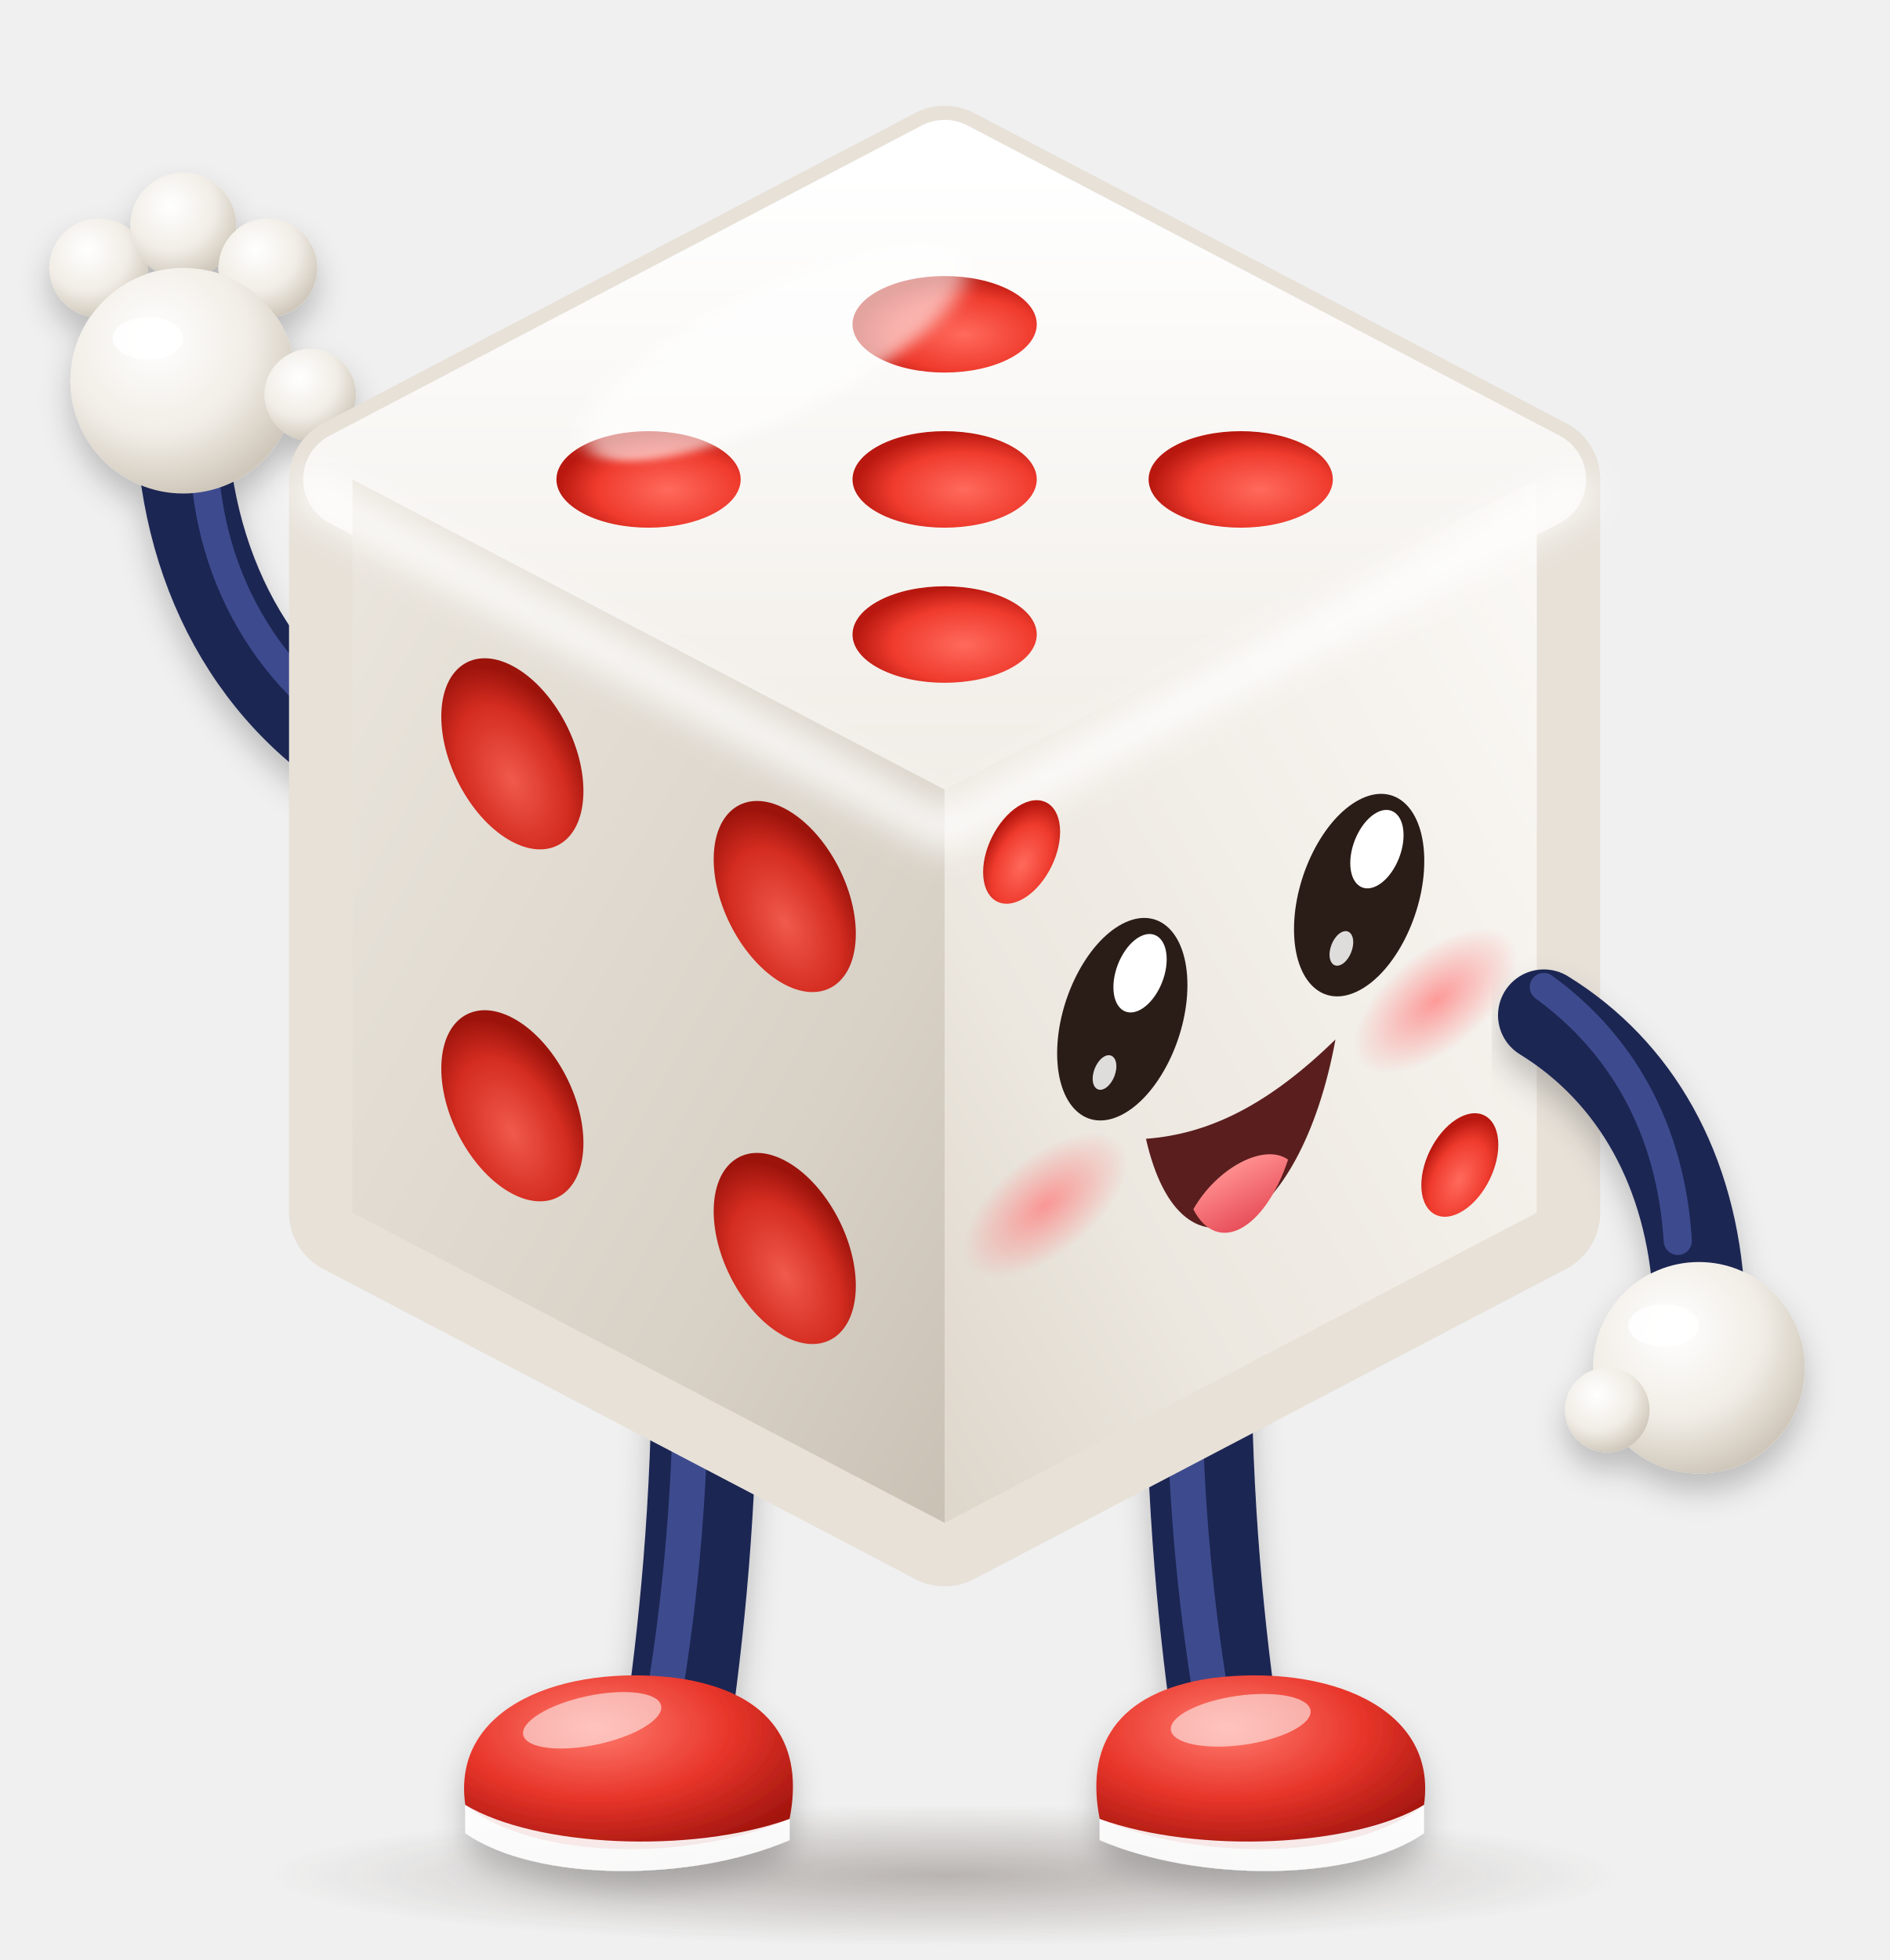
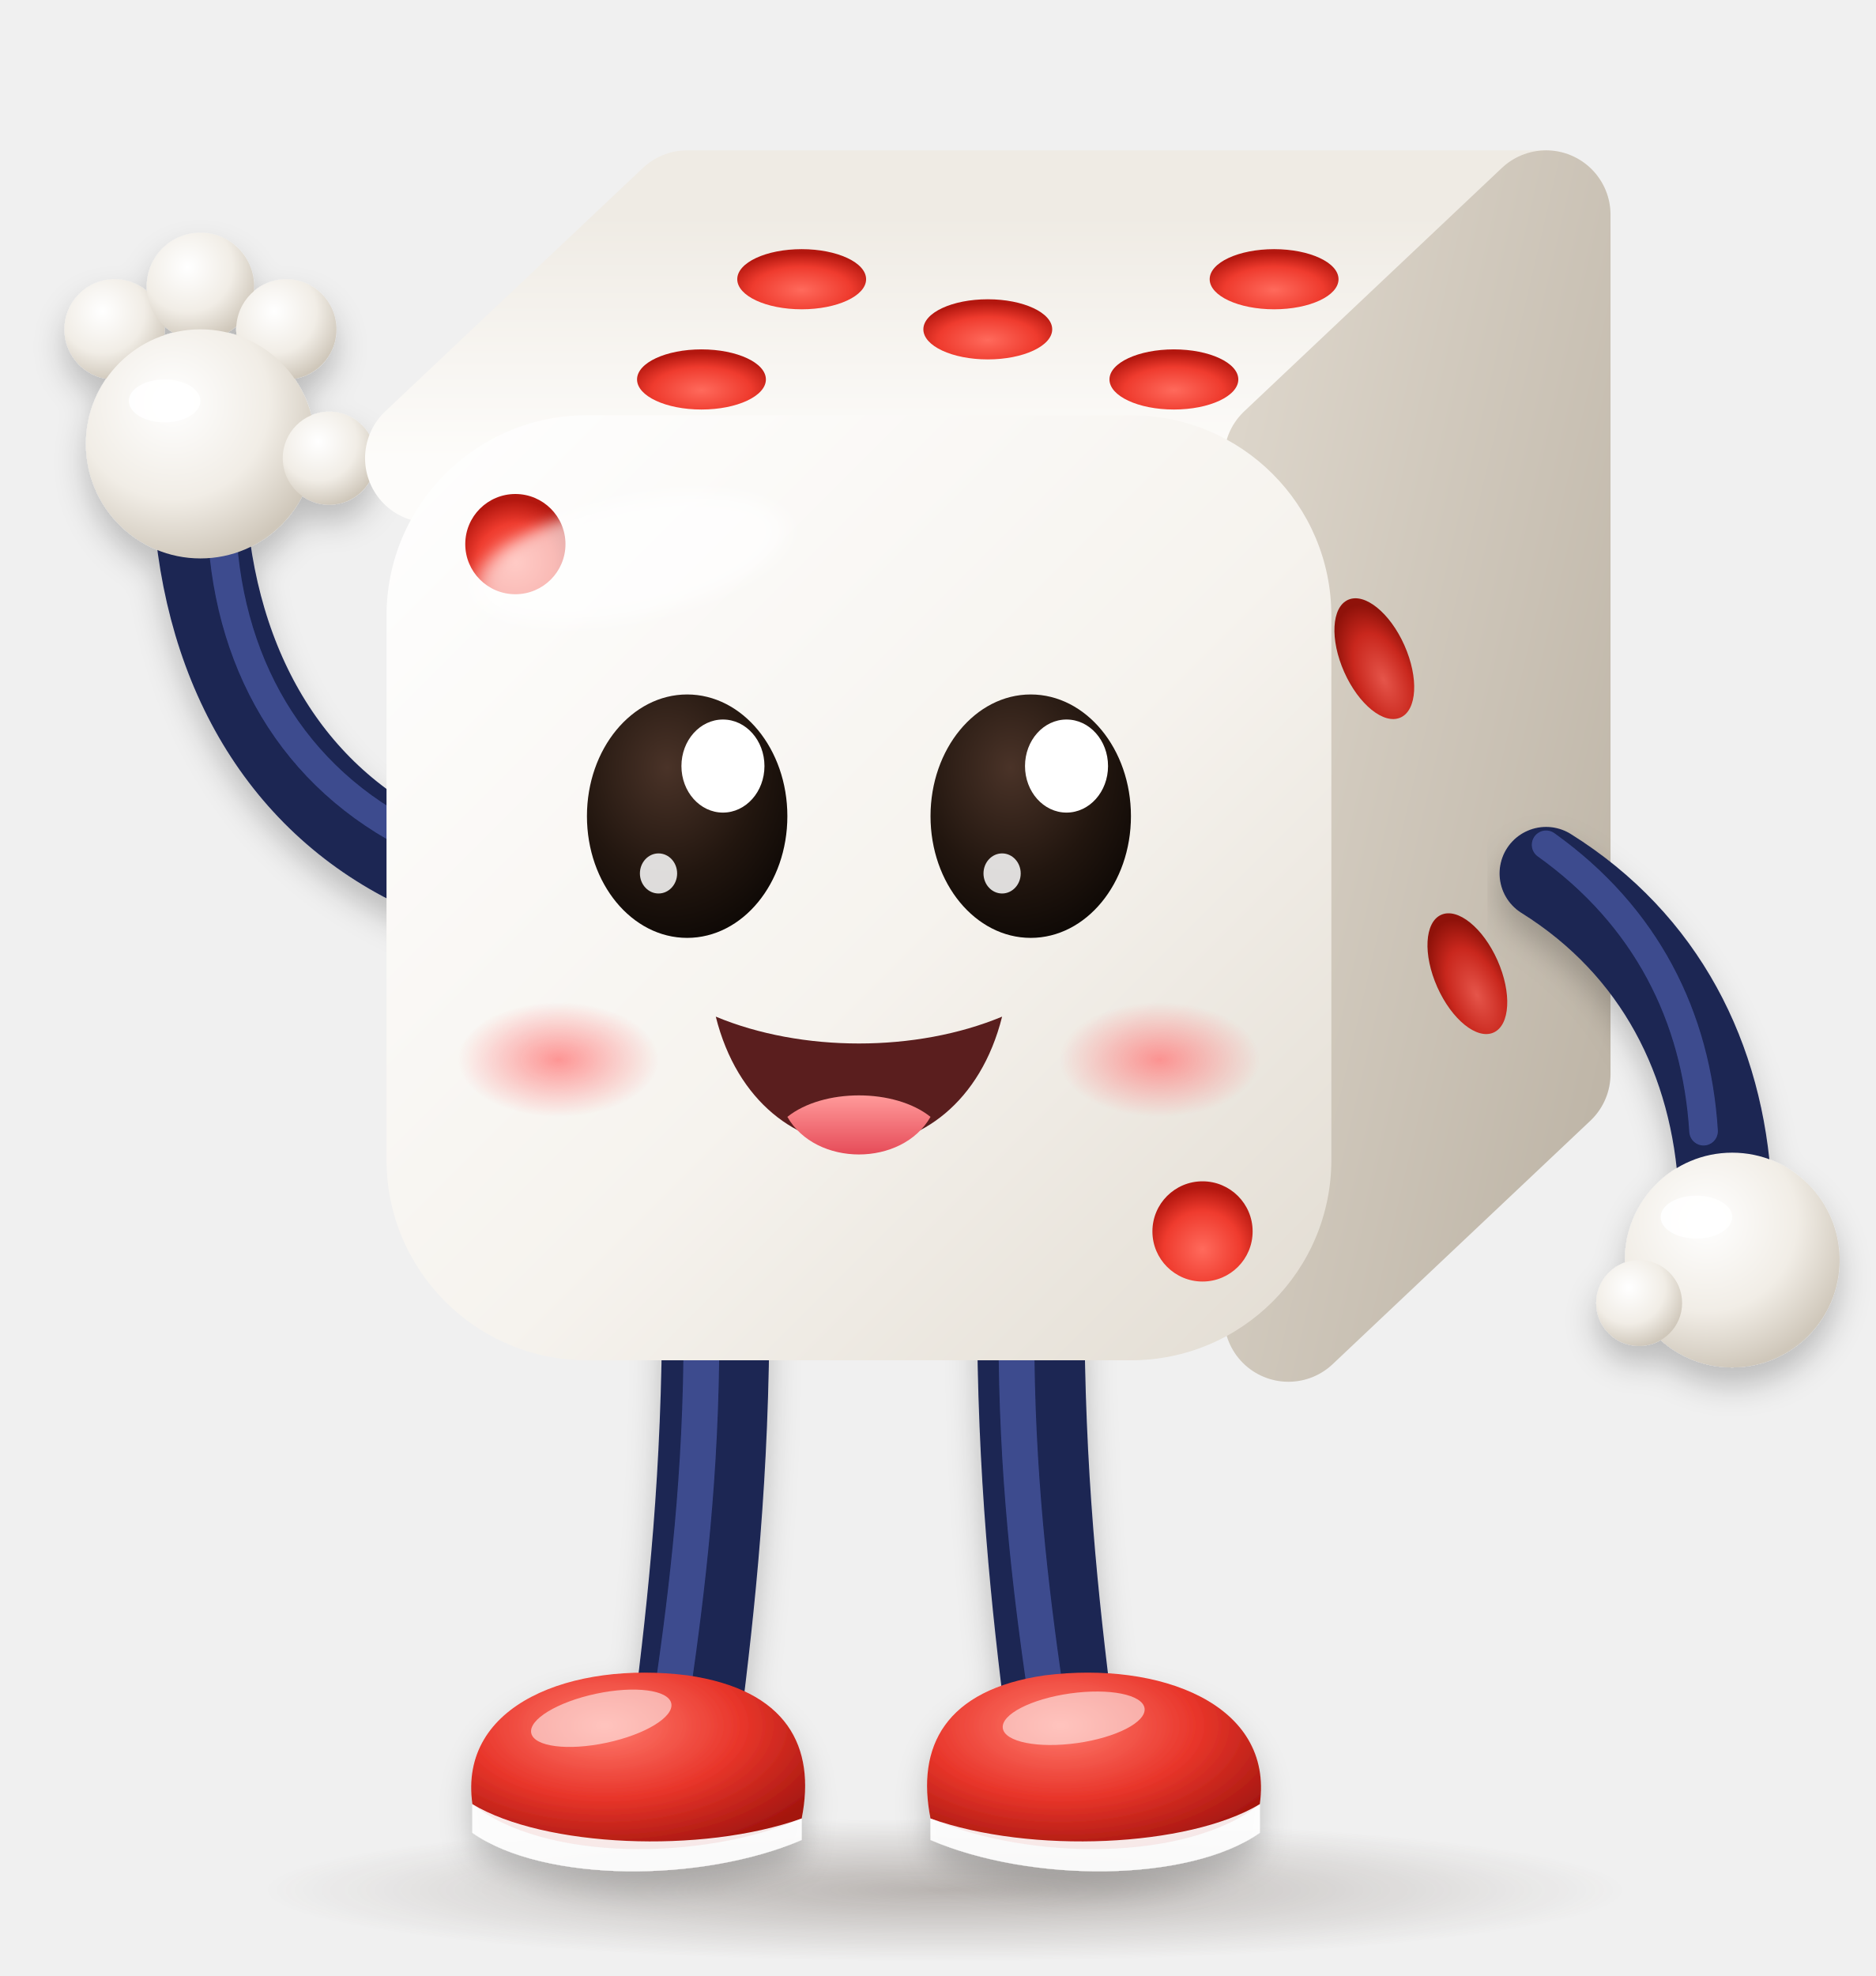
- <svg xmlns="http://www.w3.org/2000/svg" viewBox="-14 6 268 278">
+ <svg xmlns="http://www.w3.org/2000/svg" viewBox="-16 10 262 276">
  <defs>
-     <linearGradient id="top" x1="0" y1="0" x2="0" y2="1">
+     <linearGradient id="fr" x1="0" y1="0" x2="1" y2="1">
      <stop offset="0" stop-color="#ffffff" />
-       <stop offset="1" stop-color="#f1ede7" />
+       <stop offset=".55" stop-color="#f6f3ee" />
+       <stop offset="1" stop-color="#e2dcd2" />
    </linearGradient>
-     <linearGradient id="lf" x1="0" y1="0" x2="1" y2="1">
-       <stop offset="0" stop-color="#ebe6de" />
-       <stop offset=".7" stop-color="#d8d1c6" />
-       <stop offset="1" stop-color="#c9c1b4" />
+     <linearGradient id="top" x1="0" y1="1" x2="0" y2="0">
+       <stop offset="0" stop-color="#fdfcfa" />
+       <stop offset="1" stop-color="#efebe4" />
    </linearGradient>
-     <linearGradient id="rt" x1="1" y1="0" x2="0" y2="1">
-       <stop offset="0" stop-color="#fbf9f6" />
-       <stop offset=".7" stop-color="#ece7df" />
-       <stop offset="1" stop-color="#ddd6cb" />
+     <linearGradient id="sd" x1="0" y1="0" x2="1" y2="1">
+       <stop offset="0" stop-color="#dcd5ca" />
+       <stop offset="1" stop-color="#bfb6a8" />
    </linearGradient>
-     <radialGradient id="pip" cx="50%" cy="65%" r="60%">
+     <radialGradient id="pip" cx="50%" cy="68%" r="62%">
      <stop offset="0" stop-color="#ff6a5c" />
-       <stop offset=".65" stop-color="#ef3b2e" />
-       <stop offset="1" stop-color="#b8180f" />
+       <stop offset=".62" stop-color="#ef3b2e" />
+       <stop offset="1" stop-color="#b3170f" />
    </radialGradient>
-     <radialGradient id="pipL" cx="50%" cy="65%" r="60%">
-       <stop offset="0" stop-color="#f05a4c" />
-       <stop offset=".65" stop-color="#d42c20" />
-       <stop offset="1" stop-color="#9b130b" />
+     <radialGradient id="pipS" cx="50%" cy="68%" r="62%">
+       <stop offset="0" stop-color="#e5554a" />
+       <stop offset=".62" stop-color="#c9271d" />
+       <stop offset="1" stop-color="#8f120a" />
    </radialGradient>
    <radialGradient id="blush" cx="50%" cy="50%" r="50%">
-       <stop offset="0" stop-color="#ff7d7d" stop-opacity=".75" />
+       <stop offset="0" stop-color="#ff7d7d" stop-opacity=".8" />
      <stop offset="1" stop-color="#ff7d7d" stop-opacity="0" />
    </radialGradient>
-     <radialGradient id="gr" cx="50%" cy="50%" r="50%">
-       <stop offset="0" stop-color="#3a2a20" stop-opacity=".3" />
-       <stop offset="1" stop-color="#3a2a20" stop-opacity="0" />
+     <linearGradient id="tongue" x1="0" y1="0" x2="0" y2="1">
+       <stop offset="0" stop-color="#ff9a9a" />
+       <stop offset="1" stop-color="#e64b58" />
+     </linearGradient>
+     <radialGradient id="eye" cx="40%" cy="30%" r="75%">
+       <stop offset="0" stop-color="#4a3328" />
+       <stop offset=".6" stop-color="#22160f" />
+       <stop offset="1" stop-color="#0d0805" />
    </radialGradient>
-     <linearGradient id="tongue" x1="0" y1="0" x2="0" y2="1">
-       <stop offset="0" stop-color="#ff8f8f" />
-       <stop offset="1" stop-color="#e8505b" />
-     </linearGradient>
-     <linearGradient id="limbG" x1="0" y1="0" x2="1" y2="0">
-       <stop offset="0" stop-color="#3b4a91" />
-       <stop offset="1" stop-color="#1b2552" />
-     </linearGradient>
    <radialGradient id="glv" cx="38%" cy="32%" r="70%">
      <stop offset="0" stop-color="#ffffff" />
      <stop offset=".6" stop-color="#f1ede6" />
      <stop offset="1" stop-color="#cfc7ba" />
    </radialGradient>
    <radialGradient id="shoeG" cx="40%" cy="30%" r="75%">
      <stop offset="0" stop-color="#ff7b6e" />
      <stop offset=".55" stop-color="#e8352a" />
      <stop offset="1" stop-color="#a4160f" />
+     </radialGradient>
+     <radialGradient id="gr" cx="50%" cy="50%" r="50%">
+       <stop offset="0" stop-color="#3a2a20" stop-opacity=".3" />
+       <stop offset="1" stop-color="#3a2a20" stop-opacity="0" />
    </radialGradient>
    <filter id="dp" x="-20%" y="-20%" width="140%" height="150%">
      <feGaussianBlur in="SourceAlpha" stdDeviation="2.2" />
      <feOffset dy="2.5" />
      <feComponentTransfer>
        <feFuncA type="linear" slope=".22" />
      </feComponentTransfer>
      <feMerge>
        <feMergeNode />
        <feMergeNode in="SourceGraphic" />
      </feMerge>
    </filter>
    <filter id="bl" x="-30%" y="-30%" width="160%" height="160%">
-       <feGaussianBlur stdDeviation="2.5" />
+       <feGaussianBlur stdDeviation="2.4" />
    </filter>
    <filter id="bl2" x="-30%" y="-30%" width="160%" height="160%">
      <feGaussianBlur stdDeviation="1.2" />
    </filter>
  </defs>
-   <ellipse cx="120" cy="272" rx="96" ry="10" fill="url(#gr)" />
+   <ellipse cx="116" cy="274" rx="96" ry="10" fill="url(#gr)" />
  <g filter="url(#dp)">
-     <path d="M86 196 C86 220 84 238 82 252" stroke="#1b2552" stroke-width="15" fill="none" stroke-linecap="round" />
-     <path d="M84 200 C84 220 82 236 80 248" stroke="#4b5ba8" stroke-width="5" fill="none" stroke-linecap="round" opacity=".7" />
-     <path d="M156 196 C156 220 158 238 160 252" stroke="#1b2552" stroke-width="15" fill="none" stroke-linecap="round" />
-     <path d="M154 200 C154 220 156 236 158 248" stroke="#4b5ba8" stroke-width="5" fill="none" stroke-linecap="round" opacity=".7" />
-     <path d="M52 262 C50 248 66 242 82 244 C96 246 100 254 98 264 C84 270 62 270 52 262Z" fill="url(#shoeG)" />
-     <path d="M52 262 C62 268 84 269 98 264 L98 267 C84 273 62 273 52 266Z" fill="#fff" opacity=".9" />
-     <ellipse cx="70" cy="250" rx="10" ry="3.5" fill="#fff" opacity=".55" transform="rotate(-12 70 250)" />
-     <path d="M142 264 C140 254 144 246 158 244 C174 242 190 248 188 262 C178 270 156 270 142 264Z" fill="url(#shoeG)" />
-     <path d="M142 264 C156 269 178 268 188 262 L188 266 C178 273 156 273 142 267Z" fill="#fff" opacity=".9" />
-     <ellipse cx="162" cy="250" rx="10" ry="3.5" fill="#fff" opacity=".55" transform="rotate(-8 162 250)" />
+     <path d="M84 192 C84 216 82 234 80 250" stroke="#1b2552" stroke-width="15" fill="none" stroke-linecap="round" />
+     <path d="M82 196 C82 216 80 232 78 246" stroke="#4b5ba8" stroke-width="5" fill="none" stroke-linecap="round" opacity=".7" />
+     <path d="M128 192 C128 216 130 234 132 250" stroke="#1b2552" stroke-width="15" fill="none" stroke-linecap="round" />
+     <path d="M126 196 C126 216 128 232 130 246" stroke="#4b5ba8" stroke-width="5" fill="none" stroke-linecap="round" opacity=".7" />
+     <path d="M50 262 C48 248 64 242 80 244 C94 246 98 254 96 264 C82 270 60 270 50 262Z" fill="url(#shoeG)" />
+     <path d="M50 262 C60 268 82 269 96 264 L96 267 C82 273 60 273 50 266Z" fill="#fff" opacity=".9" />
+     <ellipse cx="68" cy="250" rx="10" ry="3.5" fill="#fff" opacity=".55" transform="rotate(-12 68 250)" />
+     <path d="M114 264 C112 254 116 246 130 244 C146 242 162 248 160 262 C150 270 128 270 114 264Z" fill="url(#shoeG)" />
+     <path d="M114 264 C128 269 150 268 160 262 L160 266 C150 273 128 273 114 267Z" fill="#fff" opacity=".9" />
+     <ellipse cx="134" cy="250" rx="10" ry="3.5" fill="#fff" opacity=".55" transform="rotate(-8 134 250)" />
  </g>
  <g filter="url(#dp)">
-     <path d="M46 118 C26 110 14 92 12 70" stroke="#1b2552" stroke-width="13" fill="none" stroke-linecap="round" />
-     <path d="M44 114 C26 106 16 90 15 72" stroke="#4b5ba8" stroke-width="4" fill="none" stroke-linecap="round" opacity=".7" />
-     <circle cx="0" cy="44" r="7" fill="url(#glv)" />
-     <circle cx="12" cy="38" r="7.5" fill="url(#glv)" />
-     <circle cx="24" cy="44" r="7" fill="url(#glv)" />
-     <circle cx="12" cy="60" r="16" fill="url(#glv)" />
-     <circle cx="30" cy="62" r="6.5" fill="url(#glv)" />
-     <ellipse cx="7" cy="54" rx="5" ry="3" fill="#fff" opacity=".9" />
+     <path d="M46 132 C26 124 14 106 12 82" stroke="#1b2552" stroke-width="13" fill="none" stroke-linecap="round" />
+     <path d="M44 128 C26 120 16 104 15 84" stroke="#4b5ba8" stroke-width="4" fill="none" stroke-linecap="round" opacity=".7" />
+     <circle cx="0" cy="56" r="7" fill="url(#glv)" />
+     <circle cx="12" cy="50" r="7.5" fill="url(#glv)" />
+     <circle cx="24" cy="56" r="7" fill="url(#glv)" />
+     <circle cx="12" cy="72" r="16" fill="url(#glv)" />
+     <circle cx="30" cy="74" r="6.5" fill="url(#glv)" />
+     <ellipse cx="7" cy="66" rx="5" ry="3" fill="#fff" opacity=".9" />
  </g>
-   <path d="M120 30 L204 74 L204 178 L120 222 L36 178 L36 74Z" fill="#e7e1d8" stroke="#e7e1d8" stroke-width="18" stroke-linejoin="round" />
-   <path d="M120 30 L204 74 L120 118 L36 74Z" fill="url(#top)" stroke="url(#top)" stroke-width="14" stroke-linejoin="round" />
-   <path d="M36 74 L120 118 L120 222 L36 178Z" fill="url(#lf)" />
-   <path d="M120 118 L204 74 L204 178 L120 222Z" fill="url(#rt)" />
-   <path d="M30 76 L120 124 L210 76" stroke="#fff" stroke-width="5" fill="none" stroke-linecap="round" opacity=".9" filter="url(#bl)" />
-   <path d="M120 124 L120 224" stroke="#fff" stroke-width="4" fill="none" opacity=".75" filter="url(#bl)" />
-   <path d="M36 82 L36 176" stroke="#fff" stroke-width="3" opacity=".5" filter="url(#bl)" />
-   <g transform="matrix(84,-44,84,44,36,74)">
-     <circle cx=".25" cy=".25" r=".11" fill="url(#pip)" />
-     <circle cx=".75" cy=".25" r=".11" fill="url(#pip)" />
-     <circle cx=".5" cy=".5" r=".11" fill="url(#pip)" />
-     <circle cx=".25" cy=".75" r=".11" fill="url(#pip)" />
-     <circle cx=".75" cy=".75" r=".11" fill="url(#pip)" />
+   <path d="M44 74 L164 74 L200 40 L80 40Z" fill="url(#top)" stroke="url(#top)" stroke-width="18" stroke-linejoin="round" />
+   <path d="M164 74 L200 40 L200 160 L164 194Z" fill="url(#sd)" stroke="url(#sd)" stroke-width="18" stroke-linejoin="round" />
+   <rect x="38" y="68" width="132" height="132" rx="28" fill="url(#fr)" />
+   <path d="M50 70 L160 70" stroke="#fff" stroke-width="5" stroke-linecap="round" opacity=".95" filter="url(#bl)" />
+   <path d="M168 82 L168 186" stroke="#fff" stroke-width="4" opacity=".6" filter="url(#bl)" />
+   <path d="M42 84 L42 184" stroke="#fff" stroke-width="3" opacity=".5" filter="url(#bl)" />
+   <g fill="url(#pip)">
+     <ellipse cx="82" cy="63" rx="9" ry="4.2" />
+     <ellipse cx="148" cy="63" rx="9" ry="4.2" />
+     <ellipse cx="122" cy="56" rx="9" ry="4.2" />
+     <ellipse cx="96" cy="49" rx="9" ry="4.2" />
+     <ellipse cx="162" cy="49" rx="9" ry="4.2" />
  </g>
-   <g transform="matrix(84,44,0,104,36,74)">
-     <circle cx=".27" cy=".26" r=".12" fill="url(#pipL)" />
-     <circle cx=".73" cy=".26" r=".12" fill="url(#pipL)" />
-     <circle cx=".27" cy=".74" r=".12" fill="url(#pipL)" />
-     <circle cx=".73" cy=".74" r=".12" fill="url(#pipL)" />
+   <g fill="url(#pipS)">
+     <ellipse cx="176" cy="102" rx="4.6" ry="9" transform="rotate(-24 176 102)" />
+     <ellipse cx="189" cy="146" rx="4.6" ry="9" transform="rotate(-24 189 146)" />
  </g>
-   <g transform="matrix(84,-44,0,104,120,118)">
-     <ellipse cx=".17" cy=".64" rx=".14" ry=".08" fill="url(#blush)" />
-     <ellipse cx=".83" cy=".64" rx=".14" ry=".08" fill="url(#blush)" />
-     <ellipse cx=".30" cy=".44" rx=".11" ry=".13" fill="#2a1c17" />
-     <ellipse cx=".70" cy=".44" rx=".11" ry=".13" fill="#2a1c17" />
-     <ellipse cx=".33" cy=".39" rx=".045" ry=".05" fill="#fff" />
-     <ellipse cx=".73" cy=".39" rx=".045" ry=".05" fill="#fff" />
-     <ellipse cx=".27" cy=".50" rx=".02" ry=".022" fill="#fff" opacity=".85" />
-     <ellipse cx=".67" cy=".50" rx=".02" ry=".022" fill="#fff" opacity=".85" />
-     <path d="M.34 .62 C.40 .86 .60 .86 .66 .62 C.55 .66 .45 .66 .34 .62Z" fill="#5a1e1e" />
-     <path d="M.42 .75 C.46 .83 .54 .83 .58 .75 C.54 .71 .46 .71 .42 .75Z" fill="url(#tongue)" />
-     <circle cx=".13" cy=".14" r=".065" fill="url(#pip)" />
-     <circle cx=".87" cy=".88" r=".065" fill="url(#pip)" />
+   <ellipse cx="62" cy="158" rx="14" ry="8" fill="url(#blush)" />
+   <ellipse cx="146" cy="158" rx="14" ry="8" fill="url(#blush)" />
+   <ellipse cx="80" cy="124" rx="14" ry="17" fill="url(#eye)" />
+   <ellipse cx="128" cy="124" rx="14" ry="17" fill="url(#eye)" />
+   <ellipse cx="85" cy="117" rx="5.8" ry="6.5" fill="#fff" />
+   <ellipse cx="133" cy="117" rx="5.8" ry="6.5" fill="#fff" />
+   <ellipse cx="76" cy="132" rx="2.6" ry="2.8" fill="#fff" opacity=".85" />
+   <ellipse cx="124" cy="132" rx="2.6" ry="2.8" fill="#fff" opacity=".85" />
+   <path d="M84 152 C90 176 118 176 124 152 C112 157 96 157 84 152Z" fill="#5a1e1e" />
+   <path d="M94 166 C98 173 110 173 114 166 C109 162 99 162 94 166Z" fill="url(#tongue)" />
+   <circle cx="56" cy="86" r="7" fill="url(#pip)" />
+   <circle cx="152" cy="182" r="7" fill="url(#pip)" />
+   <g filter="url(#dp)">
+     <path d="M200 132 C216 142 224 158 225 176" stroke="#1b2552" stroke-width="13" fill="none" stroke-linecap="round" />
+     <path d="M200 128 C214 138 221 152 222 168" stroke="#4b5ba8" stroke-width="4" fill="none" stroke-linecap="round" opacity=".7" />
+     <circle cx="226" cy="186" r="15" fill="url(#glv)" />
+     <circle cx="213" cy="192" r="6" fill="url(#glv)" />
+     <ellipse cx="221" cy="180" rx="5" ry="3" fill="#fff" opacity=".9" />
  </g>
-   <g filter="url(#dp)">
-     <path d="M205 150 C218 158 226 172 227 190" stroke="#1b2552" stroke-width="13" fill="none" stroke-linecap="round" />
-     <path d="M205 146 C216 154 223 166 224 182" stroke="#4b5ba8" stroke-width="4" fill="none" stroke-linecap="round" opacity=".7" />
-     <circle cx="227" cy="200" r="15" fill="url(#glv)" />
-     <circle cx="214" cy="206" r="6" fill="url(#glv)" />
-     <ellipse cx="222" cy="194" rx="5" ry="3" fill="#fff" opacity=".9" />
-   </g>
-   <ellipse cx="96" cy="56" rx="30" ry="9" fill="#fff" opacity=".6" transform="rotate(-26 96 56)" filter="url(#bl2)" />
+   <ellipse cx="72" cy="88" rx="22" ry="8" fill="#fff" opacity=".65" transform="rotate(-12 72 88)" filter="url(#bl2)" />
</svg>
